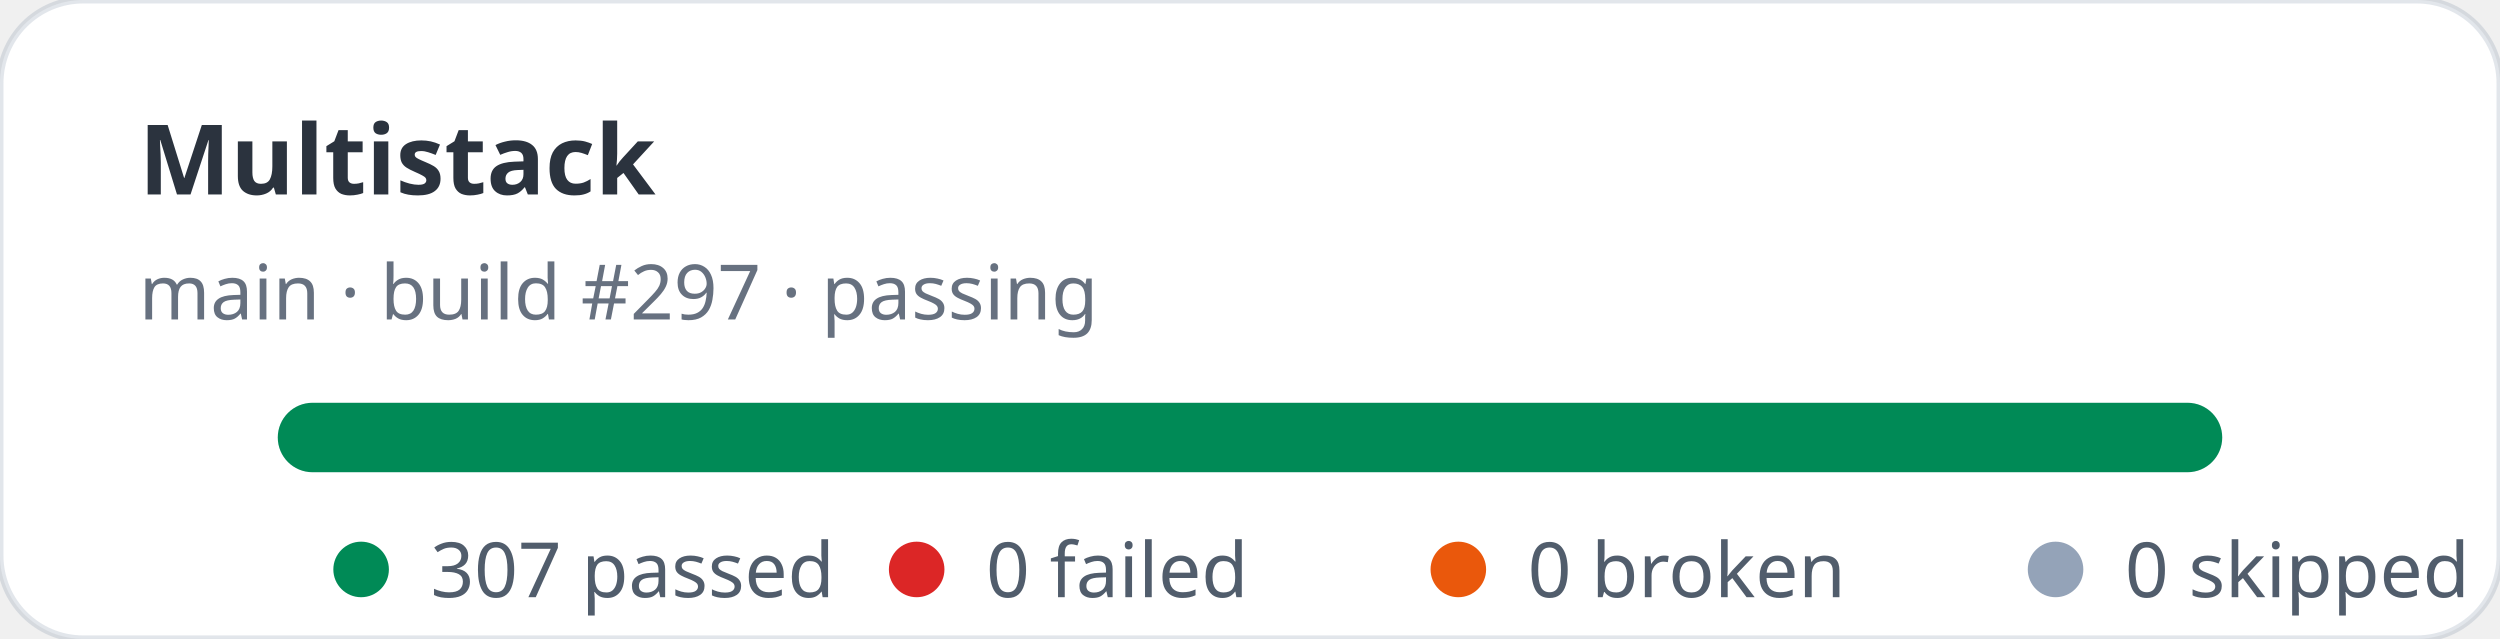
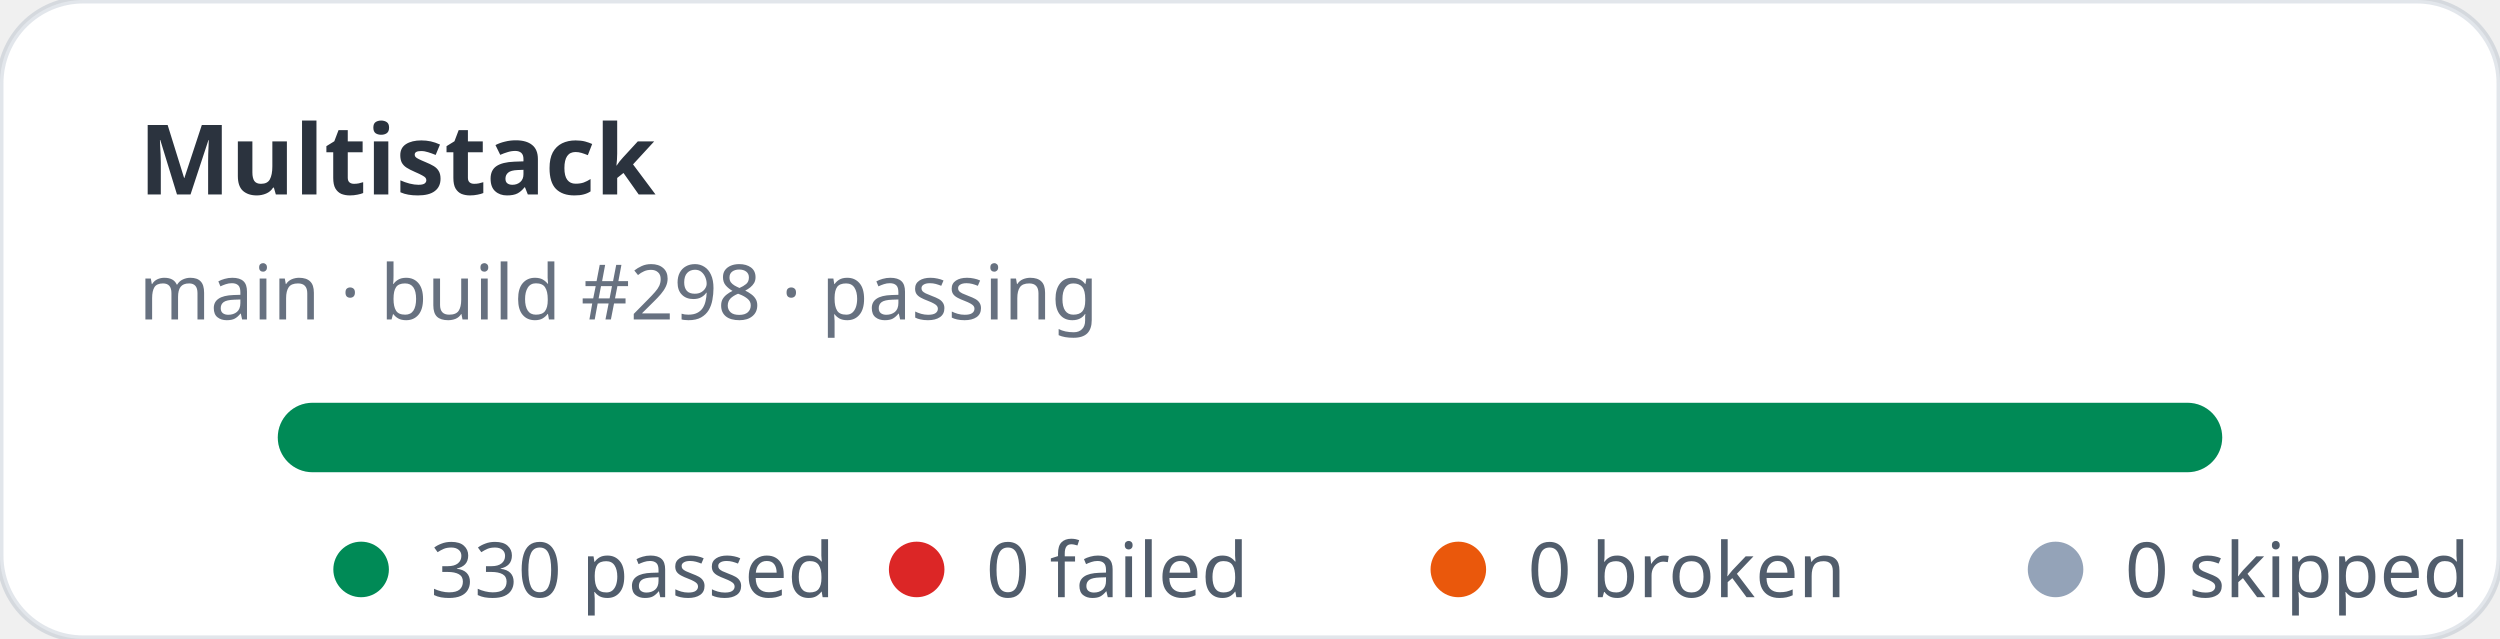
- <svg xmlns="http://www.w3.org/2000/svg" width="360" height="92" viewBox="0 0 360 92" role="img" aria-label="Multistack stats: 307 passed, 0 failed">
+ <svg xmlns="http://www.w3.org/2000/svg" width="360" height="92" viewBox="0 0 360 92" role="img" aria-label="Multistack stats: 330 passed, 0 failed">
  <rect width="360" height="92" rx="12" fill="#ffffff" stroke="rgba(11,48,86,0.12)" />
  <text x="20" y="28" fill="rgba(1,10,24,0.83)" font-family="ui-sans-serif,system-ui,sans-serif" font-size="14" font-weight="700">Multistack</text>
-   <text x="20" y="46" fill="rgba(2,19,44,0.6)" font-family="ui-sans-serif,system-ui,sans-serif" font-size="11">main · build #297 · passing</text>
+   <text x="20" y="46" fill="rgba(2,19,44,0.6)" font-family="ui-sans-serif,system-ui,sans-serif" font-size="11">main · build #298 · passing</text>
  <rect x="40" y="58" width="280" height="10" rx="5" fill="#e2e8f0" />
  <rect x="40" y="58" width="280" height="10" rx="5" fill="#008a56" />
  <g font-family="ui-sans-serif,system-ui,sans-serif" font-size="11" fill="rgba(1,18,40,0.68)">
    <circle cx="52" cy="82" r="4" fill="#008a56" />
-     <text x="62" y="86">307 passed</text>
+     <text x="62" y="86">330 passed</text>
    <circle cx="132" cy="82" r="4" fill="#dc2626" />
    <text x="142" y="86">0 failed</text>
    <circle cx="210" cy="82" r="4" fill="#ea580c" />
    <text x="220" y="86">0 broken</text>
    <circle cx="296" cy="82" r="4" fill="#94a3b8" />
    <text x="306" y="86">0 skipped</text>
  </g>
</svg>
